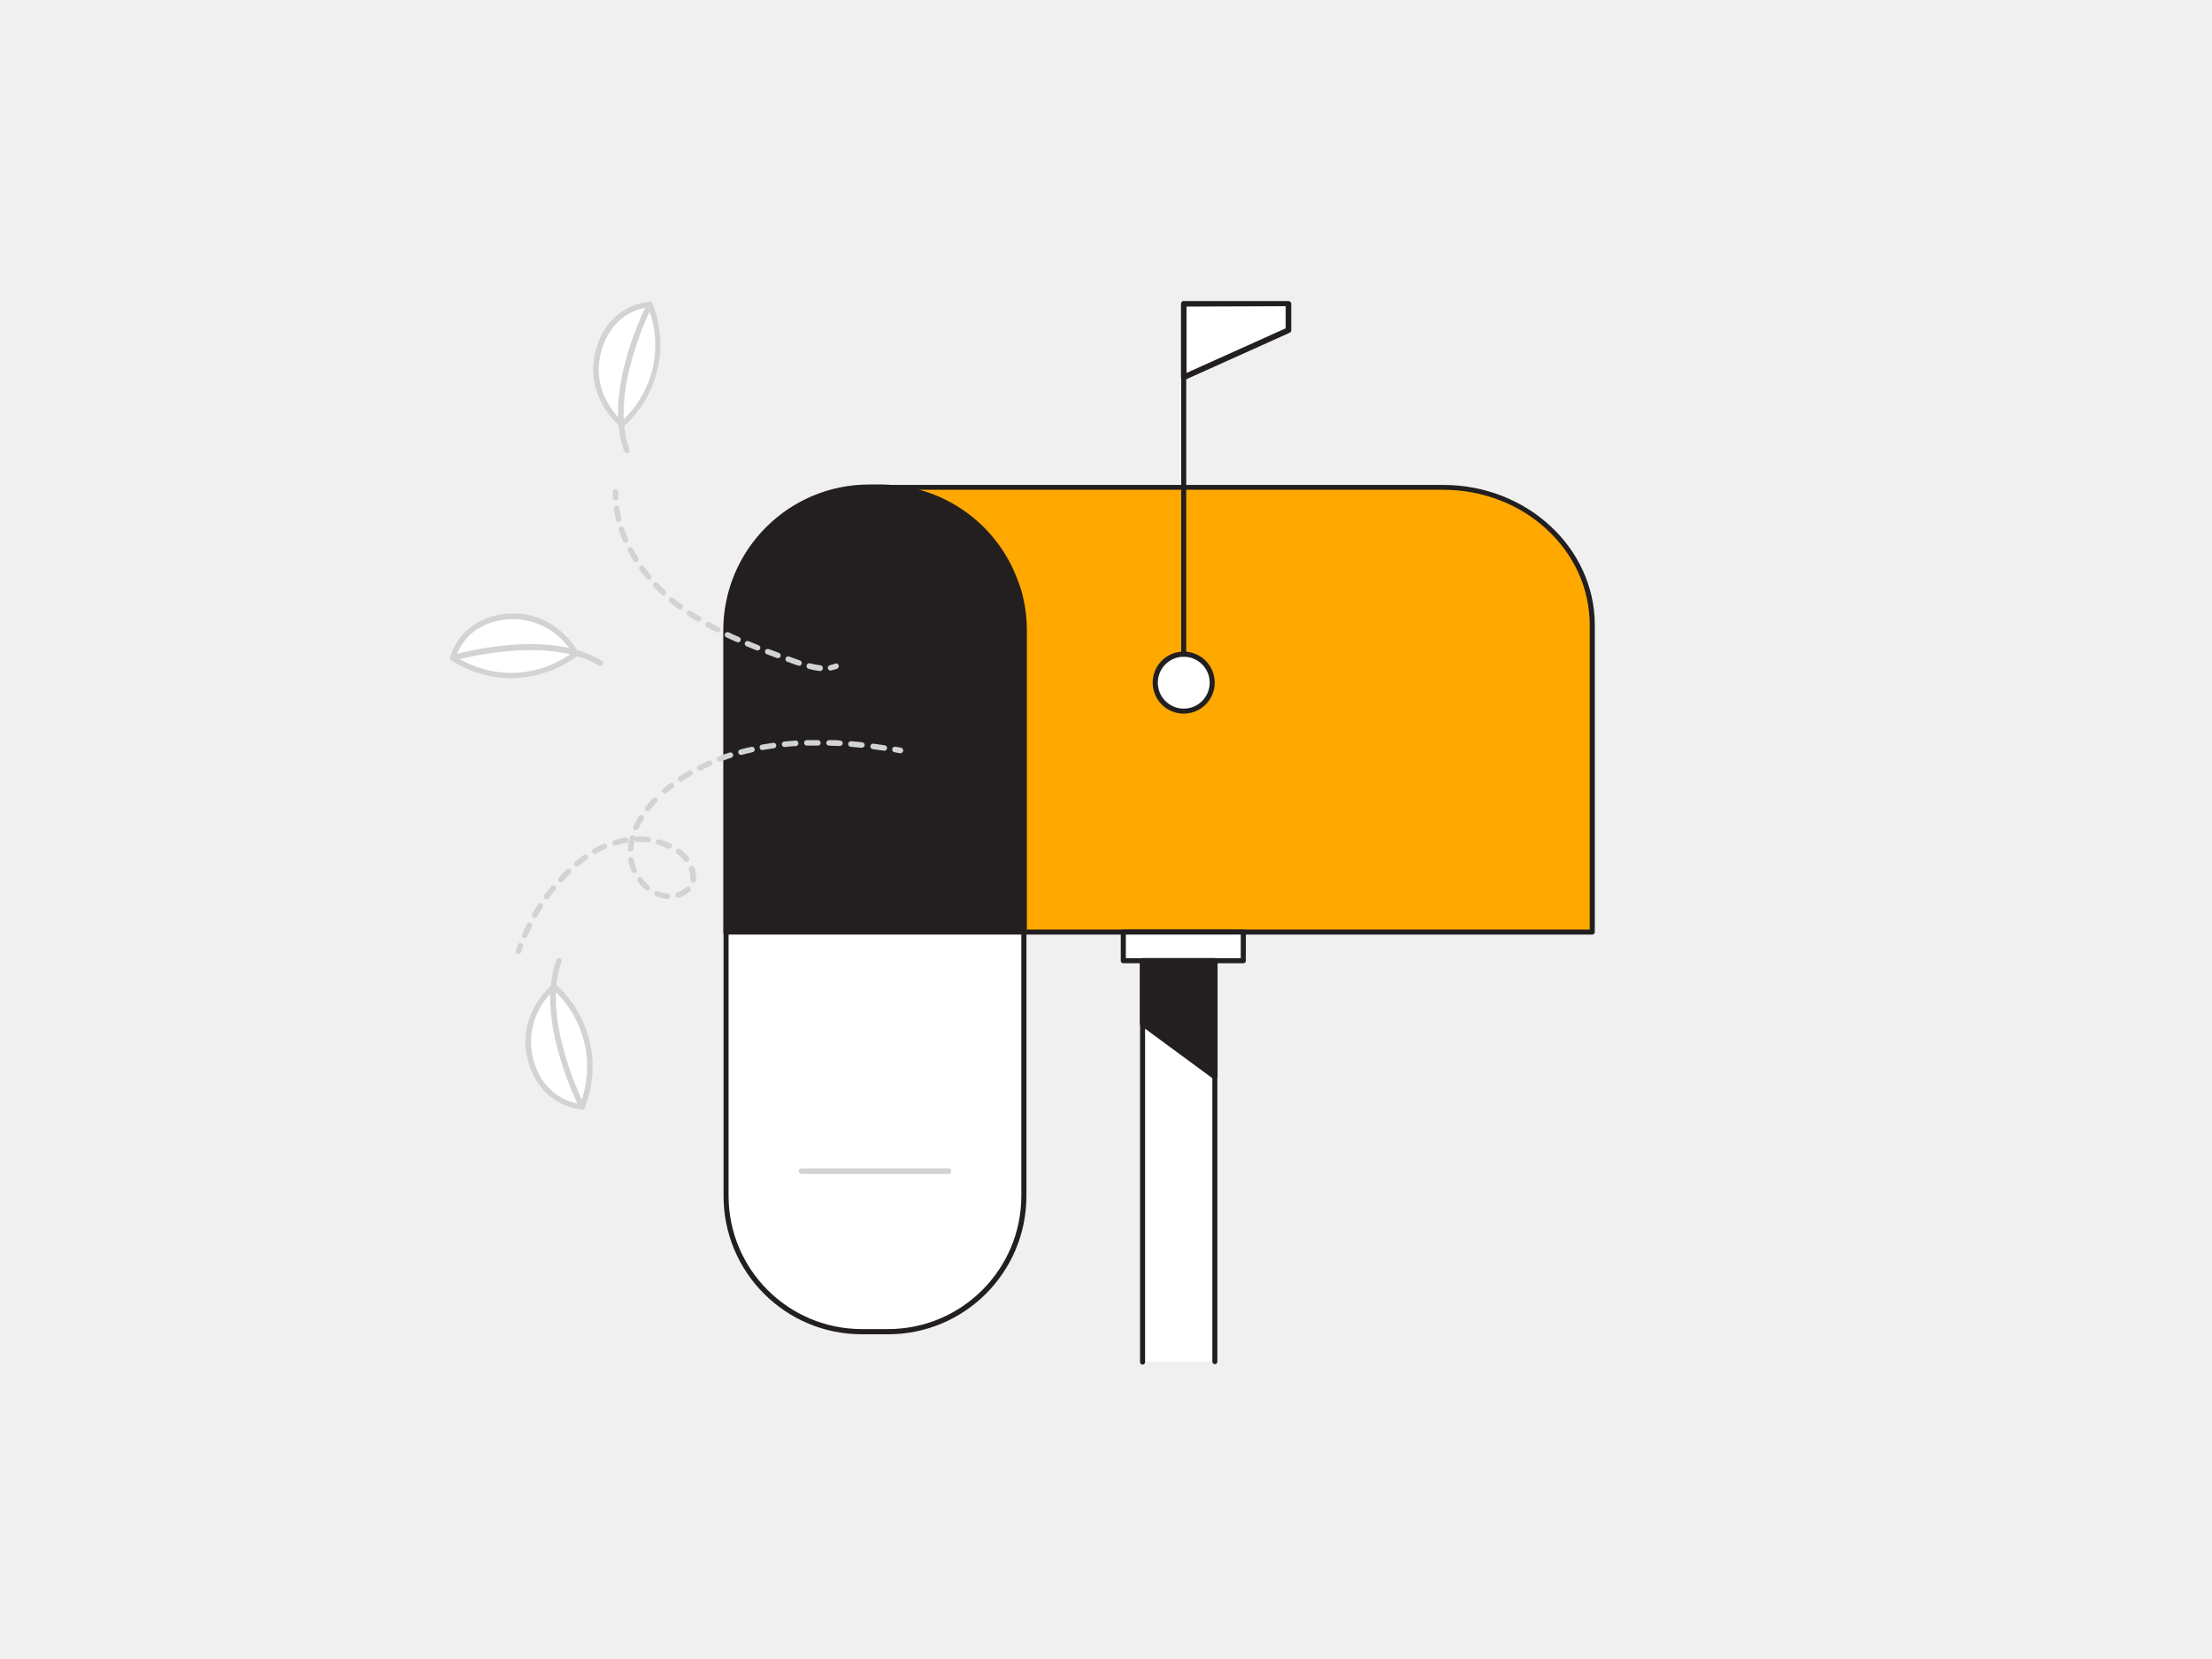
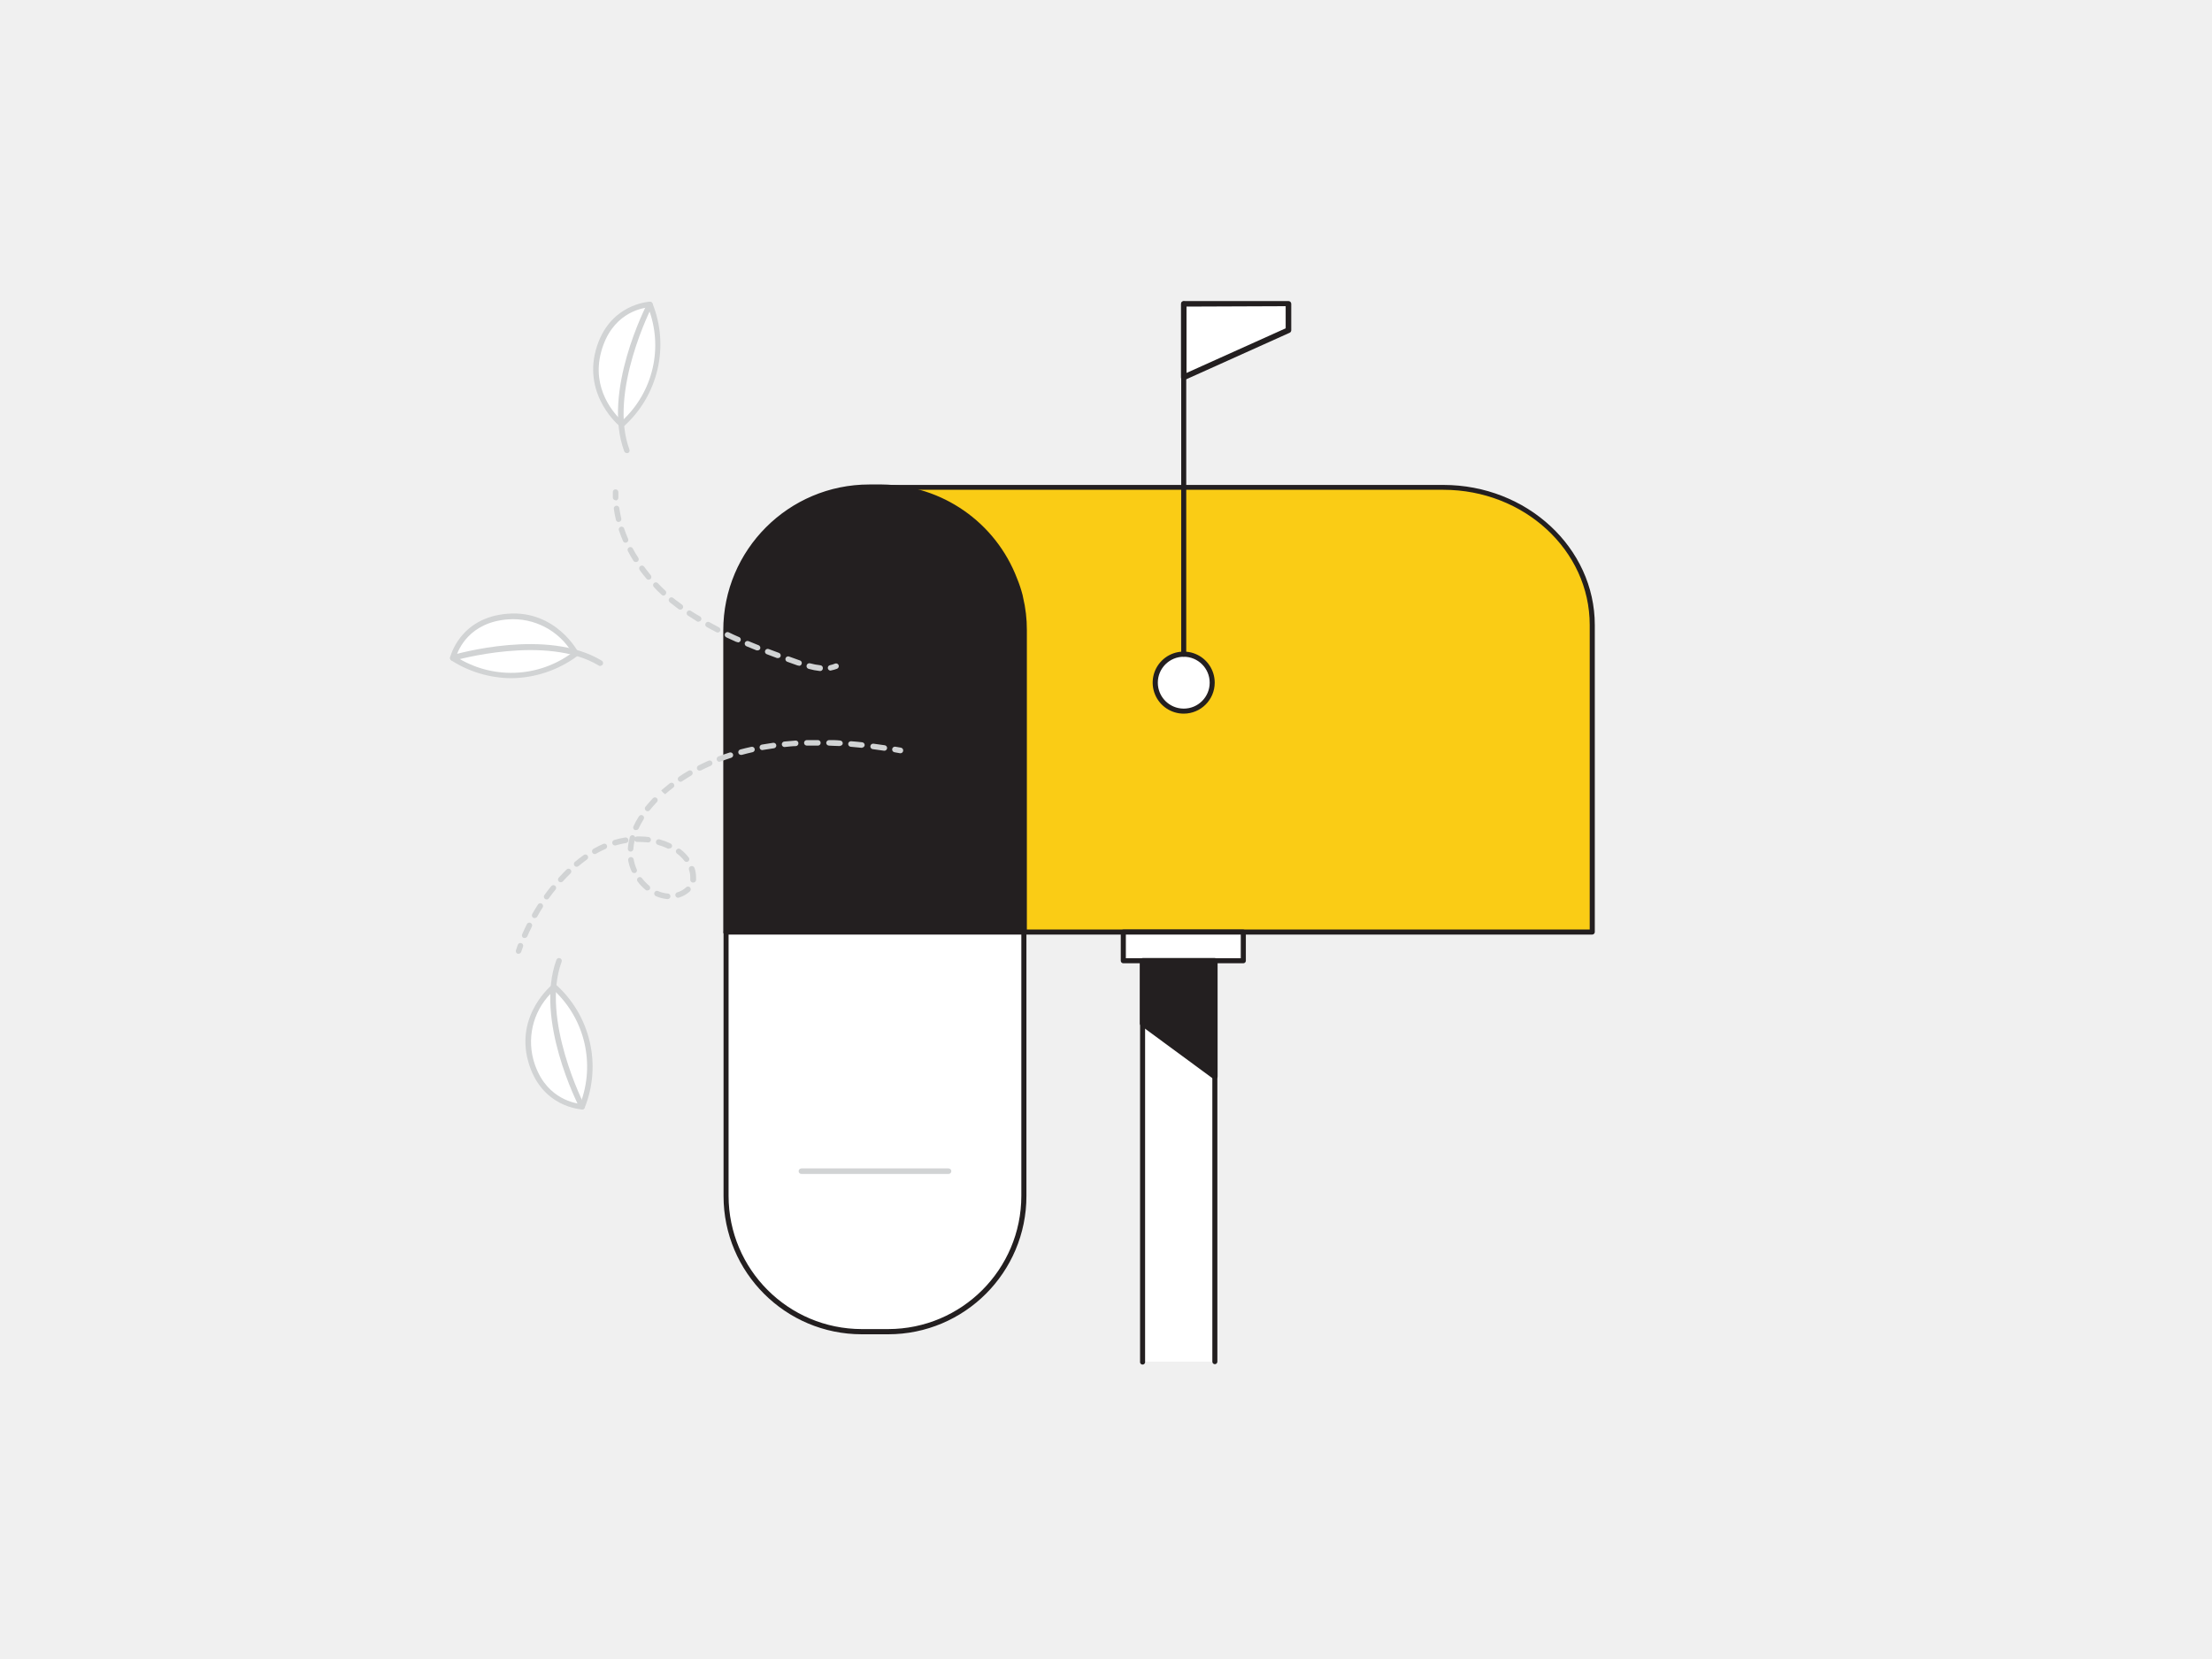
<svg xmlns="http://www.w3.org/2000/svg" viewBox="0 0 400 300" data-imageid="empty-inbox-flatline" imageName="Empty Inbox" class="illustrations_image" style="width: 188px;">
  <g id="_296_empty_inbox_flatline" data-name="#296_empty_inbox_flatline">
-     <path d="M261,88.14H158.22v80.42H287.93V113C287.93,99.29,275.87,88.14,261,88.14Z" fill="#ffa800" class="target-color" />
+     <path d="M261,88.14H158.22v80.42H287.93V113C287.93,99.29,275.87,88.14,261,88.14Z" fill="#facc15" class="target-color" />
    <path d="M287.93,169H158.22a.46.46,0,0,1-.45-.46V88.14a.45.45,0,0,1,.45-.45H261c15.1,0,27.39,11.37,27.39,25.34v55.53A.47.47,0,0,1,287.93,169Zm-129.25-.92H287.47V113c0-13.47-11.87-24.43-26.47-24.43H158.68Z" fill="#231f20" />
    <path d="M185.15,114v54.53H131.29V114a25.71,25.71,0,0,1,6.82-17.51,25.83,25.83,0,0,1,19.07-8.38h2.3a25.91,25.91,0,0,1,24,16.65,23.23,23.23,0,0,1,.94,3,.07.07,0,0,1,0,0,1.29,1.29,0,0,1,.07.31A25.37,25.37,0,0,1,185.15,114Z" fill="#231f20" />
    <path d="M185.15,169.07H131.29a.51.51,0,0,1-.5-.5V114a26.4,26.4,0,0,1,26.39-26.39h2.3a26.42,26.42,0,0,1,24.44,17,22.83,22.83,0,0,1,1,3h0v0a1.77,1.77,0,0,1,.08.4,25.14,25.14,0,0,1,.69,5.93v54.54A.5.5,0,0,1,185.15,169.07Zm-53.36-1h52.86V114a24.8,24.8,0,0,0-.67-5.77,1.16,1.16,0,0,0,0-.24l0-.11h0A24.71,24.71,0,0,0,183,105a25.44,25.44,0,0,0-23.52-16.33h-2.29A25.35,25.35,0,0,0,131.79,114Z" fill="#231f20" />
    <path d="M131.3,168.56h53.85a0,0,0,0,1,0,0v47.72a24.54,24.54,0,0,1-24.54,24.54h-4.78a24.54,24.54,0,0,1-24.54-24.54V168.56A0,0,0,0,1,131.3,168.56Z" fill="#fff" />
    <path d="M160.61,241.28h-4.77a25,25,0,0,1-25-25V168.56a.47.47,0,0,1,.46-.46h53.85a.47.47,0,0,1,.46.46v47.72A25,25,0,0,1,160.61,241.28ZM131.75,169v47.26a24.11,24.11,0,0,0,24.09,24.08h4.77a24.1,24.1,0,0,0,24.08-24.08V169Z" fill="#231f20" />
    <path d="M171.53,212.29H144.92a.5.5,0,0,1-.5-.5.5.5,0,0,1,.5-.5h26.61a.5.5,0,0,1,.5.5A.5.5,0,0,1,171.53,212.29Z" fill="#d1d3d4" />
    <circle cx="214.06" cy="123.45" r="5.15" fill="#fff" />
    <path d="M214.06,129.05a5.61,5.61,0,1,1,5.6-5.6A5.61,5.61,0,0,1,214.06,129.05Zm0-10.29a4.69,4.69,0,1,0,4.69,4.69A4.69,4.69,0,0,0,214.06,118.76Z" fill="#231f20" />
    <path d="M214.06,118.76a.47.47,0,0,1-.46-.46V54.94a.46.46,0,0,1,.46-.45.45.45,0,0,1,.45.45V118.3A.46.46,0,0,1,214.06,118.76Z" fill="#231f20" />
    <polygon points="232.99 59.73 214.06 68.25 214.06 54.94 232.99 54.94 232.99 59.73" fill="#fff" />
    <path d="M214.06,68.75a.5.5,0,0,1-.27-.08.48.48,0,0,1-.23-.42V54.94a.5.5,0,0,1,.5-.5H233a.51.51,0,0,1,.5.5v4.78a.51.51,0,0,1-.3.46L214.26,68.7A.46.46,0,0,1,214.06,68.75Zm.5-13.31v12l17.93-8.07v-4ZM233,59.72h0Z" fill="#231f20" />
    <rect x="203.13" y="168.56" width="21.7" height="5.18" fill="#fff" />
    <path d="M224.83,174.19h-21.7a.46.46,0,0,1-.46-.45v-5.18a.47.47,0,0,1,.46-.46h21.7a.47.47,0,0,1,.46.46v5.18A.46.46,0,0,1,224.83,174.19Zm-21.24-.91h20.78V169H203.59Z" fill="#231f20" />
    <polyline points="206.62 246.23 206.62 173.74 219.68 173.74 219.68 246.23" fill="#fff" />
    <path d="M219.68,246.69a.46.46,0,0,1-.45-.46v-72H207.07v72a.46.46,0,1,1-.91,0V173.74a.46.46,0,0,1,.46-.46h13.06a.46.46,0,0,1,.46.46v72.49A.46.46,0,0,1,219.68,246.69Z" fill="#231f20" />
    <polygon points="206.62 185.06 219.68 194.67 219.68 173.74 206.62 173.74 206.62 185.06" fill="#231f20" />
    <path d="M219.68,195.17a.5.5,0,0,1-.29-.09l-13.07-9.61a.51.51,0,0,1-.2-.4V173.74a.5.5,0,0,1,.5-.5h13.06a.5.5,0,0,1,.5.5v20.93a.49.49,0,0,1-.27.45A.46.46,0,0,1,219.68,195.17Zm-12.56-10.36,12.06,8.88V174.24H207.12Z" fill="#231f20" />
    <path d="M162.84,136.21h-.09l-1-.18a.5.5,0,1,1,.17-1l1,.17a.51.51,0,0,1,.4.59A.49.49,0,0,1,162.84,136.21Z" fill="#d1d3d4" />
    <path d="M94.88,169.61a.48.48,0,0,1-.2,0,.5.5,0,0,1-.26-.66c.27-.62.56-1.23.86-1.84a.49.49,0,0,1,.67-.22.5.5,0,0,1,.23.67c-.3.59-.58,1.19-.84,1.79A.5.5,0,0,1,94.88,169.61Zm1.8-3.58a.55.55,0,0,1-.25-.07.51.51,0,0,1-.19-.68c.34-.59.69-1.17,1.06-1.74a.5.5,0,0,1,.84.54c-.36.56-.7,1.12-1,1.69A.49.49,0,0,1,96.68,166Zm2.17-3.38a.55.55,0,0,1-.3-.09.51.51,0,0,1-.11-.7c.4-.55.81-1.09,1.24-1.61a.5.5,0,0,1,.7-.08.5.5,0,0,1,.08.7c-.42.52-.82,1-1.21,1.58A.49.49,0,0,1,98.85,162.65Zm21.85-.07h0a6.37,6.37,0,0,1-2.1-.53.5.5,0,0,1,.4-.92,5.19,5.19,0,0,0,1.77.45.49.49,0,0,1,.46.53A.49.49,0,0,1,120.7,162.58Zm2-.24a.5.5,0,0,1-.15-1,3.87,3.87,0,0,0,1.51-.88.5.5,0,0,1,.71,0,.51.51,0,0,1,0,.71,4.88,4.88,0,0,1-1.92,1.12Zm-5.62-1.3a.46.46,0,0,1-.32-.11,8.9,8.9,0,0,1-1.47-1.53.51.51,0,0,1,.1-.7.49.49,0,0,1,.7.1,8.41,8.41,0,0,0,1.3,1.36.49.49,0,0,1,.07.7A.49.49,0,0,1,117.06,161Zm8.24-1.45h-.08a.51.51,0,0,1-.42-.57,2.38,2.38,0,0,0,0-.46,3.88,3.88,0,0,0-.23-1.27.5.5,0,1,1,1-.33,5.09,5.09,0,0,1,.28,1.6,4.44,4.44,0,0,1,0,.62A.5.5,0,0,1,125.3,159.59Zm-23.93-.05a.55.55,0,0,1-.34-.13.5.5,0,0,1,0-.71c.45-.5.93-1,1.41-1.47a.5.5,0,0,1,.7.72c-.47.46-.93.93-1.37,1.42A.5.5,0,0,1,101.37,159.54Zm13.29-1.67a.5.5,0,0,1-.46-.29,8.64,8.64,0,0,1-.63-2,.5.5,0,0,1,1-.18,7.46,7.46,0,0,0,.55,1.8.5.5,0,0,1-.25.66A.51.51,0,0,1,114.66,157.87Zm-10.41-1.13a.5.5,0,0,1-.32-.88c.53-.44,1.07-.87,1.62-1.25a.49.49,0,0,1,.69.12.5.5,0,0,1-.12.7c-.52.36-1,.77-1.55,1.2A.48.48,0,0,1,104.25,156.74Zm19.88-.88a.49.49,0,0,1-.4-.2,6.71,6.71,0,0,0-1.22-1.22l-.11-.08a.5.5,0,0,1-.1-.7.51.51,0,0,1,.7-.11l.12.09a7.54,7.54,0,0,1,1.4,1.42.49.49,0,0,1-.39.8Zm-16.6-1.42a.49.49,0,0,1-.44-.26.51.51,0,0,1,.19-.68,18.57,18.57,0,0,1,1.84-.92.5.5,0,0,1,.4.91c-.58.26-1.17.55-1.75.88A.42.42,0,0,1,107.53,154.44ZM114,154h0a.51.51,0,0,1-.47-.53,11.48,11.48,0,0,1,.35-2.07.5.5,0,0,1,.61-.36.52.52,0,0,1,.36.36.49.49,0,0,1,.35-.15h.32a14.43,14.43,0,0,1,1.75.1.51.51,0,0,1,.44.56.5.5,0,0,1-.56.43,14.57,14.57,0,0,0-1.63-.09h-.3a.52.52,0,0,1-.46-.27,10.49,10.49,0,0,0-.23,1.56A.5.5,0,0,1,114,154Zm7-.54a.54.54,0,0,1-.22,0,10.67,10.67,0,0,0-1.79-.68.5.5,0,0,1,.27-1,12.8,12.8,0,0,1,2,.75.5.5,0,0,1,.23.66A.51.51,0,0,1,121,153.42Zm-9.79-.58a.49.49,0,0,1-.48-.36.5.5,0,0,1,.33-.62,14.05,14.05,0,0,1,2-.46.5.5,0,0,1,.16,1,15.24,15.24,0,0,0-1.89.44ZM115,150.1a.54.54,0,0,1-.21,0,.5.5,0,0,1-.25-.66,14,14,0,0,1,1-1.82.5.5,0,0,1,.85.53,14.86,14.86,0,0,0-.92,1.7A.49.49,0,0,1,115,150.1Zm2.11-3.4a.51.51,0,0,1-.31-.11.5.5,0,0,1-.08-.71c.41-.52.87-1,1.35-1.54a.5.5,0,0,1,.72.7,19.38,19.38,0,0,0-1.29,1.47A.52.52,0,0,1,117.09,146.7Zm3.17-3.07-.39-.32-.33-.38c.56-.48,1.06-.89,1.57-1.29a.5.5,0,0,1,.7.09.49.49,0,0,1-.09.7C121.23,142.82,120.74,143.21,120.26,143.63Zm2.79-2.26a.52.52,0,0,1-.42-.22.51.51,0,0,1,.14-.7c.56-.38,1.13-.74,1.72-1.08a.5.5,0,0,1,.68.17.51.51,0,0,1-.17.69q-.85.5-1.68,1.05A.46.46,0,0,1,123.05,141.37Zm3.45-2a.51.51,0,0,1-.45-.27.5.5,0,0,1,.22-.67c.61-.31,1.22-.6,1.84-.88a.51.51,0,0,1,.66.26.5.5,0,0,1-.26.66c-.6.26-1.2.55-1.78.85A.64.64,0,0,1,126.5,139.33Zm3.67-1.62a.5.5,0,0,1-.18-1c.63-.24,1.27-.46,1.92-.67a.5.5,0,0,1,.63.32.51.51,0,0,1-.33.63c-.63.2-1.25.42-1.87.65A.33.33,0,0,1,130.17,137.71Zm3.81-1.24a.49.49,0,0,1-.48-.36.51.51,0,0,1,.35-.62c.65-.17,1.31-.34,2-.48a.5.5,0,0,1,.6.38.49.49,0,0,1-.38.59c-.65.15-1.29.3-1.93.48Zm25.9-.76h-.08l-2-.28a.49.49,0,0,1-.43-.55.51.51,0,0,1,.56-.44l2,.28a.5.5,0,0,1-.07,1Zm-22-.11a.5.5,0,0,1-.09-1c.66-.12,1.33-.22,2-.32a.51.51,0,0,1,.57.43.5.5,0,0,1-.43.56l-2,.31Zm18-.41h-.06l-2-.19a.5.5,0,1,1,.08-1c.67.05,1.34.11,2,.19a.5.5,0,0,1,.44.55A.49.49,0,0,1,155.9,135.19Zm-14-.14a.5.5,0,0,1-.05-1c.67-.07,1.35-.13,2-.17a.48.48,0,0,1,.53.47.5.5,0,0,1-.46.53c-.67,0-1.33.1-2,.16Zm10-.18h0c-.66,0-1.33-.06-2-.08a.5.5,0,0,1-.49-.51.53.53,0,0,1,.51-.49c.68,0,1.35,0,2,.08a.51.51,0,0,1,.48.53A.5.5,0,0,1,151.9,134.87Zm-6-.08a.5.5,0,0,1,0-1l2,0h0a.5.5,0,0,1,.5.5.49.49,0,0,1-.49.5c-.67,0-1.33,0-2,0Z" fill="#d1d3d4" />
    <path d="M93.77,172.47l-.16,0a.5.5,0,0,1-.31-.63c.11-.32.22-.64.34-1a.5.5,0,0,1,.64-.29.5.5,0,0,1,.3.64q-.18.47-.33.93A.5.5,0,0,1,93.77,172.47Z" fill="#d1d3d4" />
    <path d="M150.19,121.27a.51.51,0,0,1-.49-.41.5.5,0,0,1,.4-.58A5.11,5.11,0,0,0,151,120a.5.5,0,0,1,.65.28.51.51,0,0,1-.28.65,6.3,6.3,0,0,1-1.05.3Z" fill="#d1d3d4" />
    <path d="M148.23,121.34h0a12.19,12.19,0,0,1-2-.39.5.5,0,0,1,.26-1,11.49,11.49,0,0,0,1.86.35.5.5,0,0,1,.45.55A.49.49,0,0,1,148.23,121.34Zm-3.83-1a.51.51,0,0,1-.17,0l-1.86-.67a.5.5,0,1,1,.34-.94l1.86.67a.5.5,0,0,1-.17,1ZM140.68,119a.51.51,0,0,1-.17,0l-1.86-.7a.49.49,0,0,1-.29-.64.5.5,0,0,1,.65-.29l1.85.69a.5.5,0,0,1,.29.64A.48.48,0,0,1,140.68,119ZM137,117.61a.41.41,0,0,1-.19,0c-.61-.24-1.23-.49-1.84-.75a.51.51,0,0,1-.27-.65.52.52,0,0,1,.66-.27c.6.26,1.21.5,1.82.74a.5.5,0,0,1,.28.65A.49.49,0,0,1,137,117.61Zm-3.65-1.53a.45.45,0,0,1-.2,0l-1.81-.83a.5.5,0,0,1-.24-.67.51.51,0,0,1,.67-.24c.59.29,1.18.56,1.78.82a.5.5,0,0,1-.2,1Zm-3.57-1.7a.46.46,0,0,1-.23-.06c-.59-.3-1.18-.61-1.76-.94a.49.49,0,0,1-.19-.68.5.5,0,0,1,.68-.19c.57.32,1.15.63,1.73.93a.49.49,0,0,1,.21.67A.5.5,0,0,1,129.77,114.38Zm-3.45-1.93a.59.59,0,0,1-.26-.07c-.57-.35-1.13-.71-1.69-1.08a.5.5,0,0,1-.13-.7.49.49,0,0,1,.69-.13q.81.54,1.65,1a.5.5,0,0,1-.26.93ZM123,110.24a.47.47,0,0,1-.3-.1l-.6-.46c-.33-.25-.66-.51-1-.78a.5.5,0,0,1,.64-.77c.32.26.63.52,1,.76l.59.45a.5.5,0,0,1-.3.9Zm-3-2.53a.51.51,0,0,1-.34-.14c-.49-.46-1-.93-1.42-1.42a.49.49,0,0,1,0-.7.5.5,0,0,1,.71,0c.44.47.9.93,1.38,1.37a.5.5,0,0,1,0,.71A.49.49,0,0,1,120,107.71Zm-2.71-2.88a.48.48,0,0,1-.38-.18c-.43-.51-.85-1-1.24-1.58a.51.51,0,0,1,.11-.7.5.5,0,0,1,.7.11c.38.52.78,1,1.19,1.53a.51.51,0,0,1-.06.71A.54.54,0,0,1,117.29,104.83Zm-2.32-3.2a.51.51,0,0,1-.43-.23c-.36-.57-.7-1.16-1-1.75a.5.5,0,0,1,.89-.46c.3.56.62,1.12,1,1.68a.5.5,0,0,1-.16.69A.48.48,0,0,1,115,101.63Zm-1.85-3.49a.5.5,0,0,1-.46-.3q-.41-.95-.72-1.89a.5.5,0,1,1,.94-.32c.2.6.44,1.21.7,1.81a.51.51,0,0,1-.26.66A.71.71,0,0,1,113.12,98.14Zm-1.26-3.75a.49.49,0,0,1-.48-.38,19.91,19.91,0,0,1-.38-2,.49.49,0,0,1,.43-.56.5.5,0,0,1,.56.42c.09.63.21,1.27.36,1.9a.51.51,0,0,1-.37.6Z" fill="#d1d3d4" />
    <path d="M111.32,90.46a.5.5,0,0,1-.5-.48c0-.34,0-.68,0-1a.47.47,0,0,1,.5-.49.5.5,0,0,1,.5.5c0,.33,0,.65,0,1a.5.5,0,0,1-.48.52Z" fill="#d1d3d4" />
    <path d="M112.46,76.74a19.28,19.28,0,0,0,5.07-21.68s-7,.18-9.29,8.35S112.46,76.74,112.46,76.74Z" fill="#fff" />
    <path d="M112.46,77.24a.45.45,0,0,1-.31-.11c-.07,0-6.71-5.45-4.4-13.85s9.69-8.72,9.77-8.72a.52.52,0,0,1,.48.33,19.92,19.92,0,0,1-5.23,22.24A.45.45,0,0,1,112.46,77.24Zm4.73-21.65c-1.42.16-6.61,1.19-8.47,8s2.52,11.39,3.74,12.53A18.58,18.58,0,0,0,117.19,55.59Z" fill="#d1d3d4" />
    <path d="M113.35,81.93a.51.51,0,0,1-.47-.32c-4-10.78,3.87-26.13,4.2-26.78a.51.51,0,0,1,.68-.21.5.5,0,0,1,.21.67c-.08.16-8,15.61-4.15,26a.49.49,0,0,1-.29.64A.57.57,0,0,1,113.35,81.93Z" fill="#d1d3d4" />
    <path d="M100.19,178.43a19.29,19.29,0,0,1,5.07,21.68s-7-.17-9.29-8.35S100.19,178.43,100.19,178.43Z" fill="#fff" />
    <path d="M105.26,200.61h0c-.07,0-7.44-.28-9.76-8.72s4.32-13.8,4.39-13.85a.5.5,0,0,1,.63,0,19.94,19.94,0,0,1,5.22,22.25A.5.5,0,0,1,105.26,200.61Zm-5.07-21.52a12.47,12.47,0,0,0-3.74,12.53c1.87,6.77,7.06,7.81,8.47,8A18.86,18.86,0,0,0,100.19,179.09Z" fill="#d1d3d4" />
    <path d="M105.26,200.61a.5.5,0,0,1-.44-.27c-.34-.65-8.17-16-4.2-26.78a.5.5,0,0,1,.64-.29.5.5,0,0,1,.3.64c-3.82,10.37,4.07,25.82,4.15,26a.5.5,0,0,1-.22.67A.46.46,0,0,1,105.26,200.61Z" fill="#d1d3d4" />
    <path d="M104.14,118.17a19.29,19.29,0,0,1-22.25.83s1.51-6.87,10-7.52S104.14,118.17,104.14,118.17Z" fill="#fff" />
    <path d="M92.39,122.64a20.39,20.39,0,0,1-10.77-3.21.49.49,0,0,1-.22-.53c0-.08,1.69-7.25,10.42-7.92s12.72,6.88,12.76,7a.49.49,0,0,1-.12.61A20.42,20.42,0,0,1,92.39,122.64Zm-9.92-3.87a18.57,18.57,0,0,0,21-.73A12.47,12.47,0,0,0,91.9,112C84.9,112.51,82.89,117.41,82.47,118.77Z" fill="#d1d3d4" />
    <path d="M108.57,120.44a.48.48,0,0,1-.26-.07c-9.44-5.73-26.11-.94-26.28-.89a.5.5,0,0,1-.28-1c.7-.2,17.25-5,27.08,1a.5.5,0,0,1-.26.92Z" fill="#d1d3d4" />
  </g>
</svg>
